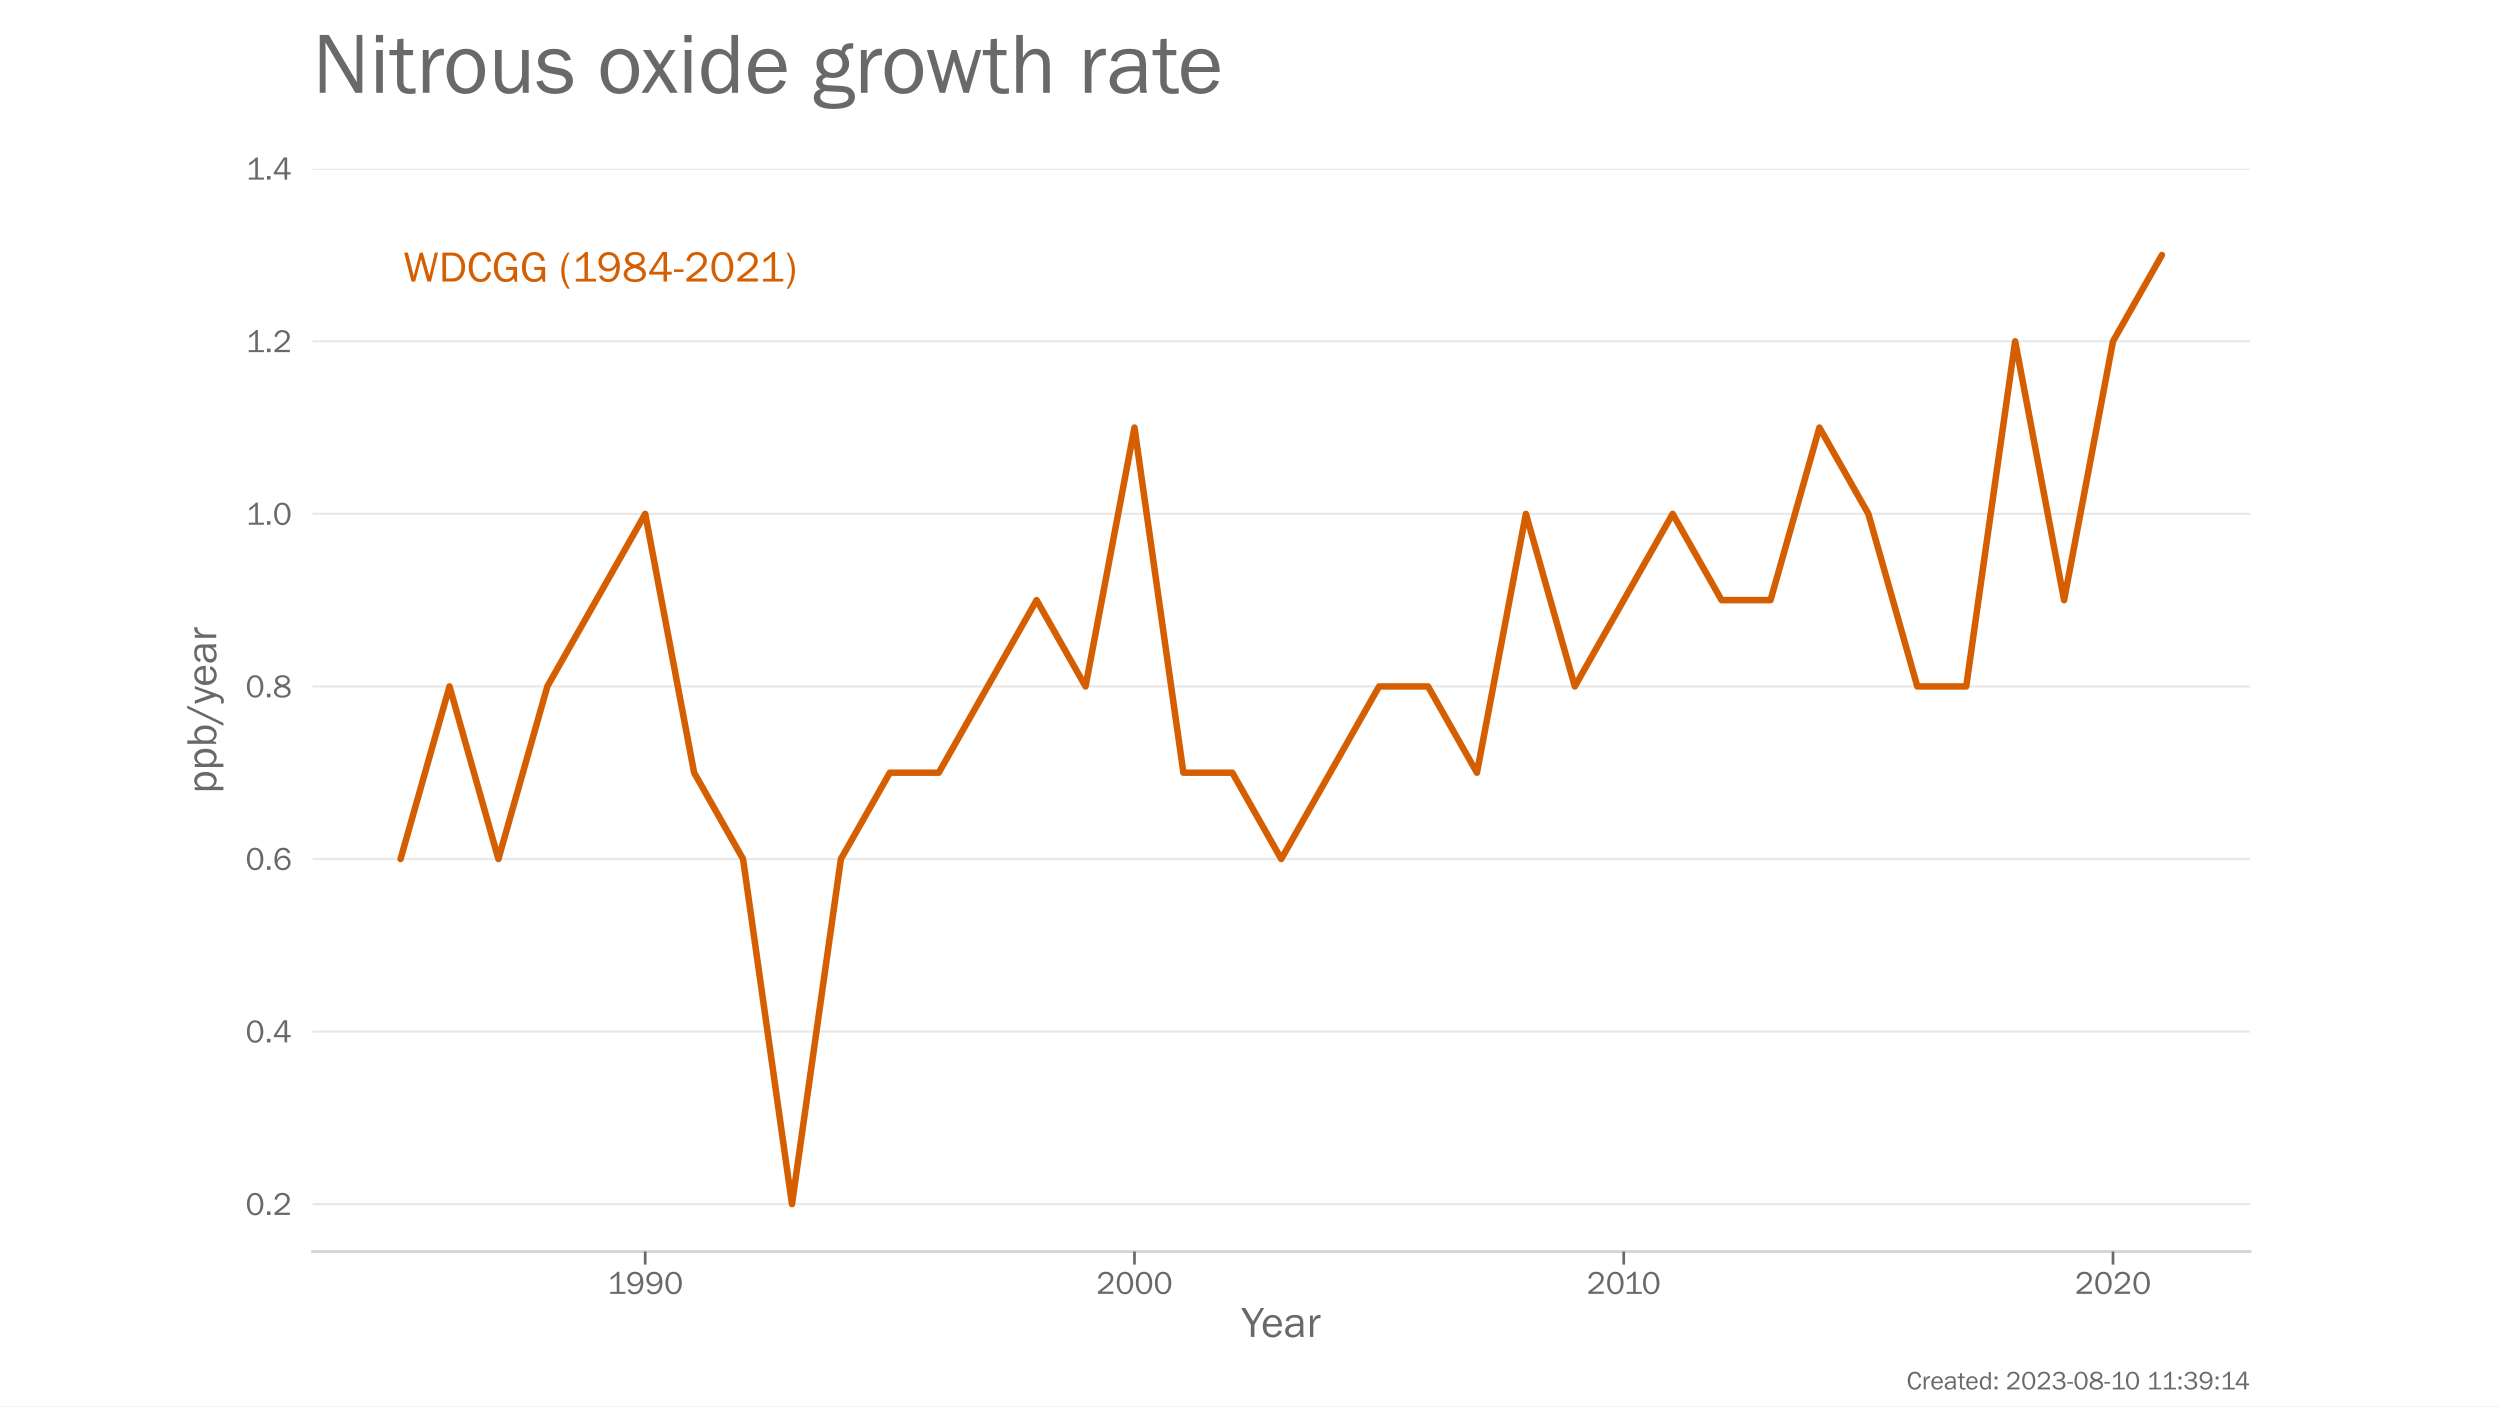
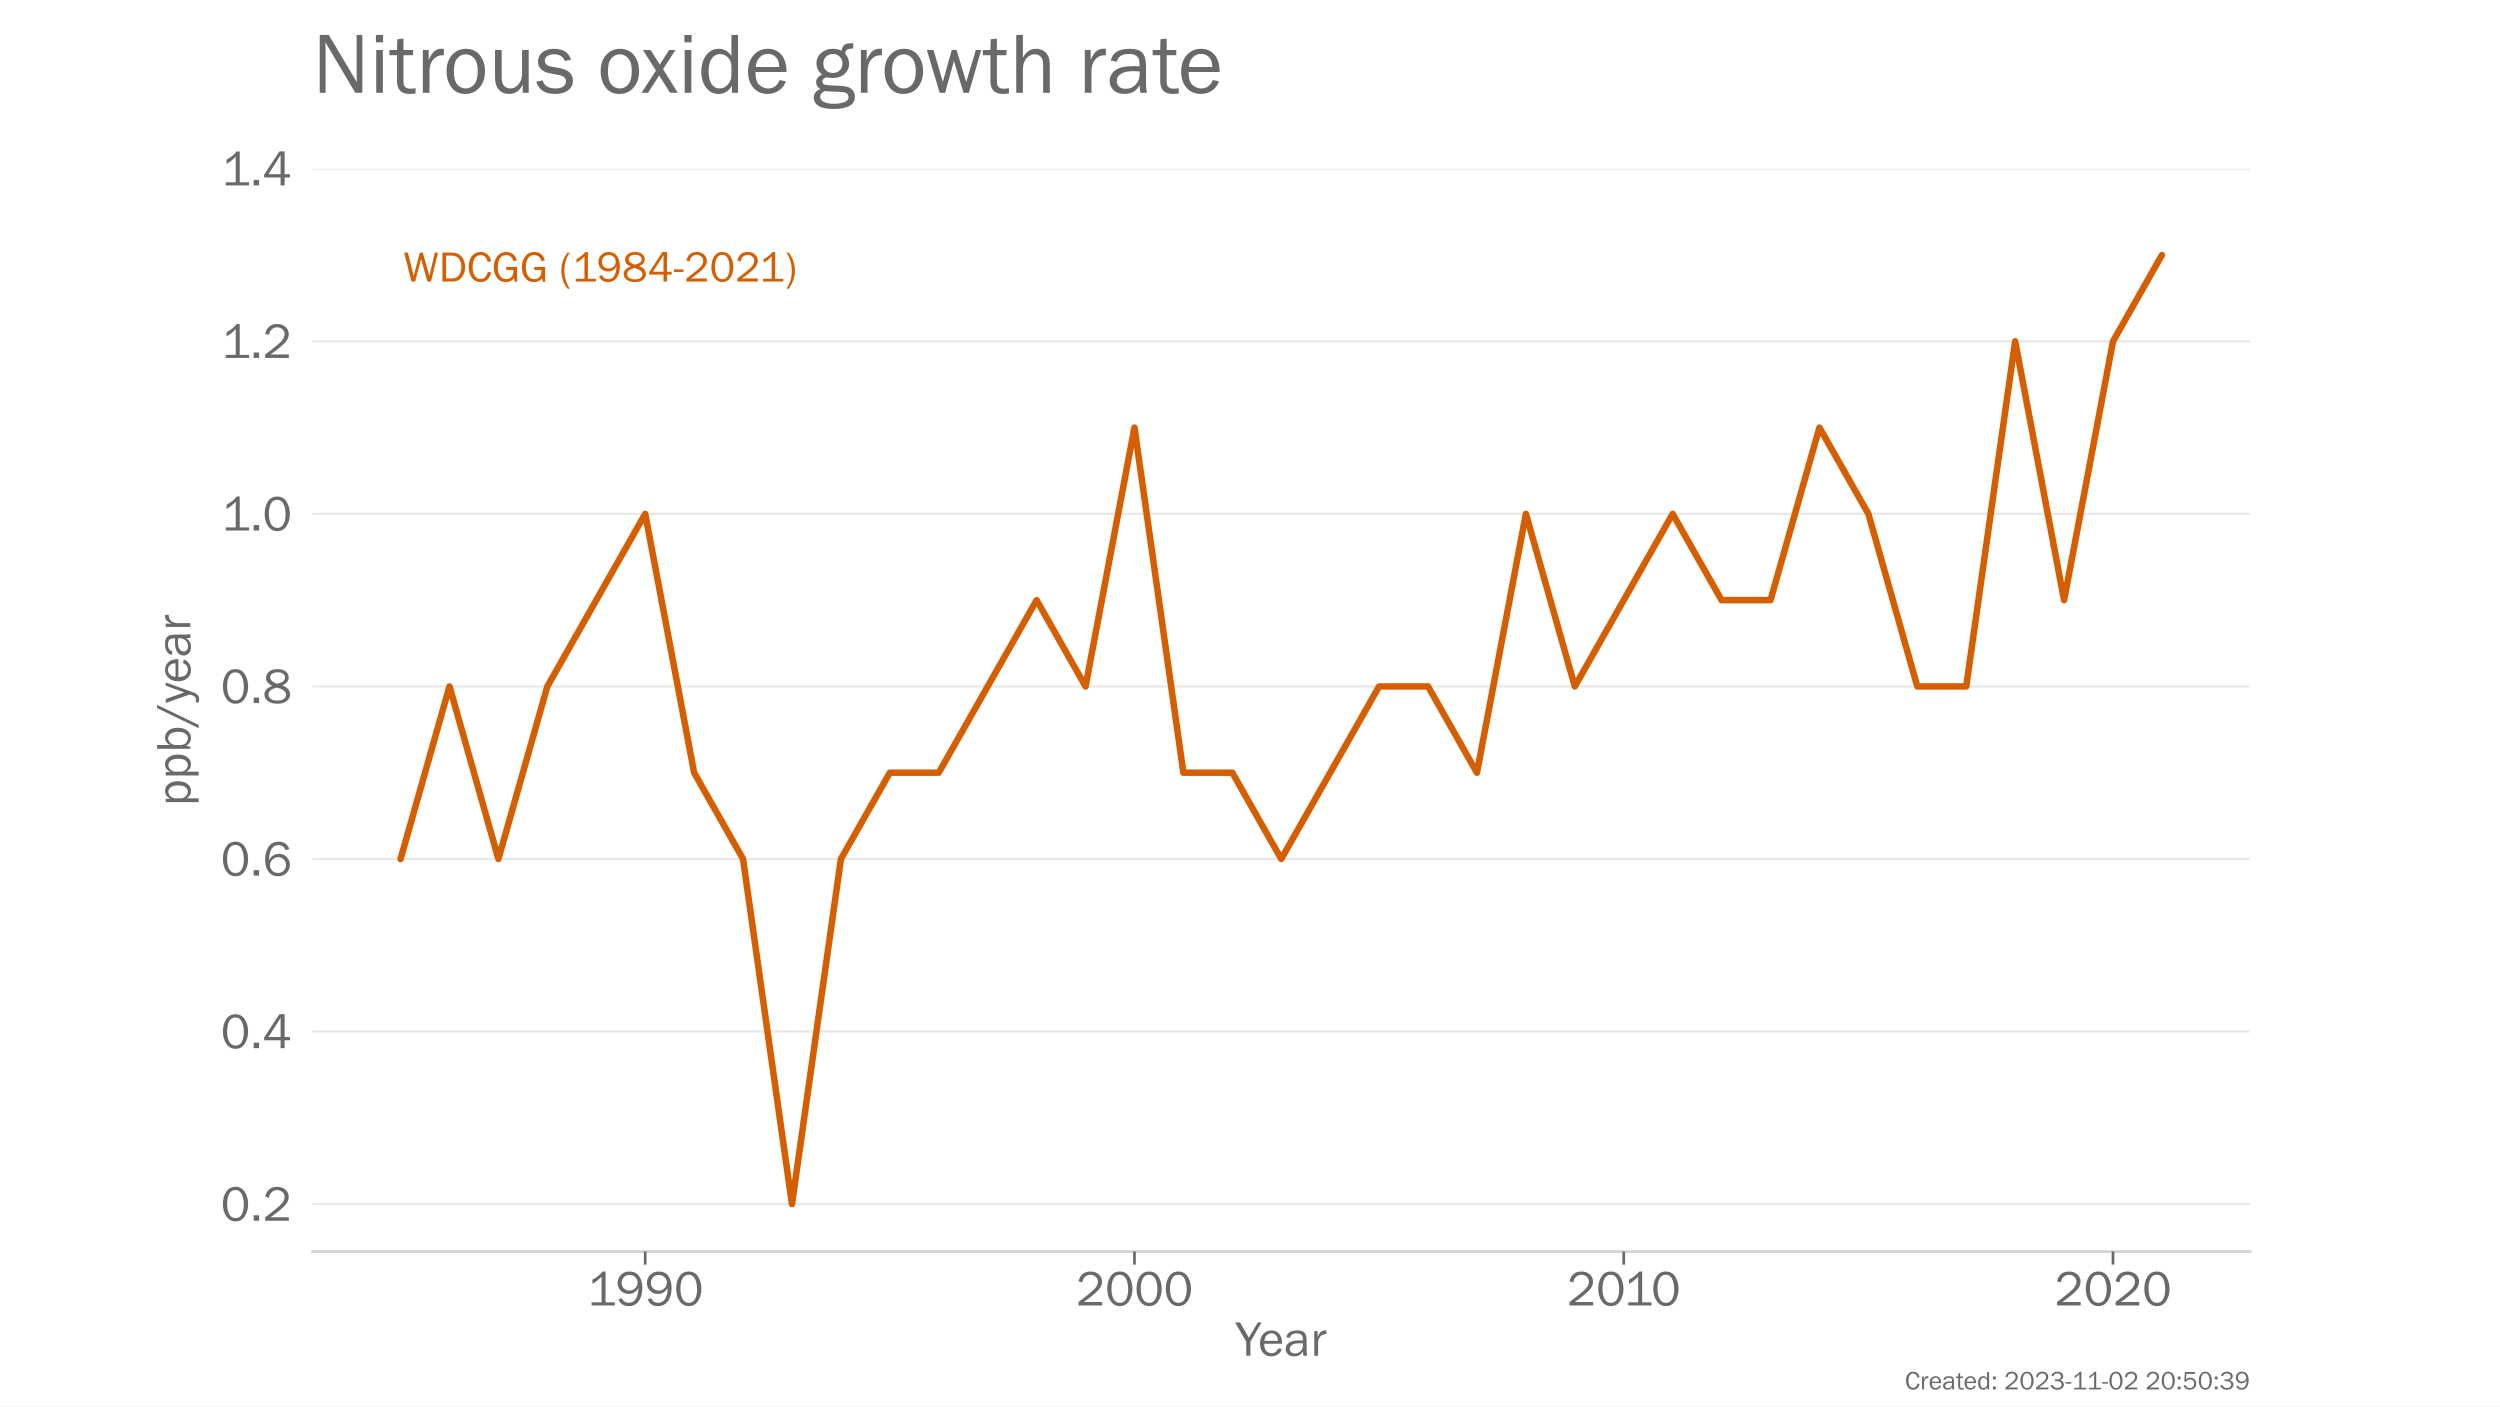
<svg xmlns="http://www.w3.org/2000/svg" xmlns:xlink="http://www.w3.org/1999/xlink" height="648pt" version="1.1" viewBox="0 0 1152 648" width="1152pt">
  <defs>
    <style type="text/css">*{stroke-linecap:butt;stroke-linejoin:round;}</style>
  </defs>
  <g id="figure_1">
    <g id="patch_1">
      <path d="M 0 648  L 1152 648  L 1152 0  L 0 0  z " style="fill:#ffffff;" />
    </g>
    <g id="axes_1">
      <g id="patch_2">
        <path d="M 144 576.72  L 1036.8 576.72  L 1036.8 77.76  L 144 77.76  z " style="fill:none;" />
      </g>
      <g id="patch_3">
        <path d="M 144 576.72  L 1036.8 576.72  " style="fill:none;stroke:#d3d3d3;stroke-linecap:square;stroke-linejoin:miter;stroke-width:1.25;" />
      </g>
      <g id="matplotlib.axis_1">
        <g id="xtick_1">
          <g id="line2d_1">
            <defs>
-               <path d="M 0 0  L 0 6  " id="m8288521827" style="stroke:#696969;stroke-width:1.25;" />
+               <path d="M 0 0  L 0 6  " id="m2a1b79a4bf" style="stroke:#696969;stroke-width:1.25;" />
            </defs>
            <g>
-               <use style="fill:#696969;stroke:#696969;stroke-width:1.25;" x="297.309" xlink:href="#m8288521827" y="576.72" />
+               <use style="fill:#696969;stroke:#696969;stroke-width:1.25;" x="297.309" xlink:href="#m2a1b79a4bf" y="576.72" />
            </g>
          </g>
          <g id="text_1">
-             <g style="fill:#696969;" transform="translate(279.82 596.2184)scale(0.15 -0.15)">
+             <g style="fill:#696969;" transform="translate(270.4925 601.5509)scale(0.23 -0.23)">
              <defs>
                <path d="M 55.859 6.203  L 55.859 0  L 9.188 0  L 9.188 6.203  L 29.203 6.203  L 29.203 57.672  Q 20.359 48.438 10.844 43.266  L 10.844 51.656  Q 23.969 58.547 31.203 68.016  L 37.156 68.016  L 37.156 6.203  z " id="FranklinGothic-Book-49" />
                <path d="M 5.719 12.156  L 12.406 14.594  Q 16.547 5.375 26.375 5.375  Q 35.891 5.375 40.703 13.375  Q 45.516 21.391 45.656 35.109  Q 39.109 23.094 25.984 23.094  Q 16.703 23.094 10.406 29.422  Q 4.109 35.75 4.109 45.062  Q 4.109 54.547 10.719 61.281  Q 17.328 68.016 27.594 68.016  Q 40.141 68.016 46.828 59.203  Q 53.516 50.391 53.516 34.969  Q 53.516 18.75 46.438 8.719  Q 39.359 -1.312 26.266 -1.312  Q 10.984 -1.312 5.719 12.156  z M 27.828 29.781  Q 34.719 29.781 39.375 34.594  Q 44.047 39.406 44.047 45.844  Q 44.047 52.094 39.625 56.578  Q 35.203 61.078 27.984 61.078  Q 20.656 61.078 16.406 56.469  Q 12.156 51.859 12.156 45.219  Q 12.156 38.094 16.859 33.938  Q 21.578 29.781 27.828 29.781  z " id="FranklinGothic-Book-57" />
                <path d="M 29.391 -1.312  Q 17.875 -1.312 10.984 8.672  Q 4.109 18.656 4.109 33.453  Q 4.109 48 10.641 58  Q 17.188 68.016 29.156 68.016  Q 41.656 68.016 48.125 57.562  Q 54.594 47.125 54.594 33.062  Q 54.594 19.281 47.953 8.984  Q 41.312 -1.312 29.391 -1.312  z M 29.438 5.219  Q 37.891 5.219 41.938 12.859  Q 46 20.516 46 32.078  Q 46 44.734 41.844 53.125  Q 37.703 61.531 29.047 61.531  Q 20.703 61.531 16.625 53.859  Q 12.547 46.188 12.547 33.688  Q 12.547 20.703 16.844 12.953  Q 21.141 5.219 29.438 5.219  z " id="FranklinGothic-Book-48" />
              </defs>
              <use xlink:href="#FranklinGothic-Book-49" />
              <use x="57.268" xlink:href="#FranklinGothic-Book-57" />
              <use x="115.91" xlink:href="#FranklinGothic-Book-57" />
              <use x="174.553" xlink:href="#FranklinGothic-Book-48" />
            </g>
          </g>
        </g>
        <g id="xtick_2">
          <g id="line2d_2">
            <g>
-               <use style="fill:#696969;stroke:#696969;stroke-width:1.25;" x="522.764" xlink:href="#m8288521827" y="576.72" />
+               <use style="fill:#696969;stroke:#696969;stroke-width:1.25;" x="522.764" xlink:href="#m2a1b79a4bf" y="576.72" />
            </g>
          </g>
          <g id="text_2">
-             <g style="fill:#696969;" transform="translate(505.1714 596.2184)scale(0.15 -0.15)">
+             <g style="fill:#696969;" transform="translate(495.7889 601.5509)scale(0.23 -0.23)">
              <defs>
                <path d="M 52.484 6.938  L 52.484 0  L 5.172 0  L 5.172 6.938  Q 33.203 27.938 38.594 34.594  Q 44 41.266 44 47.797  Q 44 53.906 39.453 57.656  Q 34.906 61.422 29 61.422  Q 22.906 61.422 18.219 57.297  Q 13.531 53.172 12.938 46.094  L 5.172 48.438  Q 10.062 68.016 29.109 68.016  Q 39.406 68.016 45.844 62.156  Q 52.297 56.297 52.297 47.859  Q 52.297 42.047 49.234 36.672  Q 46.188 31.297 37.688 23.828  Q 29.203 16.359 15.719 6.938  z " id="FranklinGothic-Book-50" />
              </defs>
              <use xlink:href="#FranklinGothic-Book-50" />
              <use x="58.643" xlink:href="#FranklinGothic-Book-48" />
              <use x="117.285" xlink:href="#FranklinGothic-Book-48" />
              <use x="175.928" xlink:href="#FranklinGothic-Book-48" />
            </g>
          </g>
        </g>
        <g id="xtick_3">
          <g id="line2d_3">
            <g>
-               <use style="fill:#696969;stroke:#696969;stroke-width:1.25;" x="748.218" xlink:href="#m8288521827" y="576.72" />
+               <use style="fill:#696969;stroke:#696969;stroke-width:1.25;" x="748.218" xlink:href="#m2a1b79a4bf" y="576.72" />
            </g>
          </g>
          <g id="text_3">
-             <g style="fill:#696969;" transform="translate(731.151 596.2184)scale(0.15 -0.15)">
+             <g style="fill:#696969;" transform="translate(722.0485 601.5509)scale(0.23 -0.23)">
              <use xlink:href="#FranklinGothic-Book-50" />
              <use x="58.643" xlink:href="#FranklinGothic-Book-48" />
              <use x="113.535" xlink:href="#FranklinGothic-Book-49" />
              <use x="168.928" xlink:href="#FranklinGothic-Book-48" />
            </g>
          </g>
        </g>
        <g id="xtick_4">
          <g id="line2d_4">
            <g>
-               <use style="fill:#696969;stroke:#696969;stroke-width:1.25;" x="973.673" xlink:href="#m8288521827" y="576.72" />
+               <use style="fill:#696969;stroke:#696969;stroke-width:1.25;" x="973.673" xlink:href="#m2a1b79a4bf" y="576.72" />
            </g>
          </g>
          <g id="text_4">
-             <g style="fill:#696969;" transform="translate(956.0805 596.2184)scale(0.15 -0.15)">
+             <g style="fill:#696969;" transform="translate(946.698 601.5509)scale(0.23 -0.23)">
              <use xlink:href="#FranklinGothic-Book-50" />
              <use x="58.643" xlink:href="#FranklinGothic-Book-48" />
              <use x="117.285" xlink:href="#FranklinGothic-Book-50" />
              <use x="175.928" xlink:href="#FranklinGothic-Book-48" />
            </g>
          </g>
        </g>
        <g id="text_5">
-           <g style="fill:#696969;" transform="translate(572.1094 616.0481)scale(0.2 -0.2)">
+           <g style="fill:#696969;" transform="translate(569.3658 624.7128)scale(0.23 -0.23)">
            <defs>
              <path d="M 52 66.656  L 29.688 28.031  L 29.688 0  L 21.344 0  L 21.344 28.031  L -0.984 66.656  L 8.844 66.656  L 26.562 35.984  L 44.391 66.656  z " id="FranklinGothic-Book-89" />
              <path d="M 40.234 14.703  L 47.359 13.234  Q 45.406 6.938 39.734 2.812  Q 34.078 -1.312 26.422 -1.312  Q 16.312 -1.312 10.062 5.781  Q 3.812 12.891 3.812 24.422  Q 3.812 36.188 10.297 43.438  Q 16.797 50.688 26.609 50.688  Q 36.281 50.688 42.156 44  Q 48.047 37.312 48.188 23.969  L 12.359 23.969  Q 12.359 12.797 17.047 8.891  Q 21.734 4.984 26.953 4.984  Q 36.375 4.984 40.234 14.703  z M 39.797 29.688  Q 39.703 33.844 38.422 37.062  Q 37.156 40.281 34.125 42.547  Q 31.109 44.828 26.859 44.828  Q 21.141 44.828 17.156 40.719  Q 13.188 36.625 12.703 29.688  z " id="FranklinGothic-Book-101" />
              <path d="M 46.297 0  L 38.672 0  Q 38.234 2.344 37.797 8.891  Q 32.719 -1.312 20.516 -1.312  Q 12.203 -1.312 7.766 3.078  Q 3.328 7.469 3.328 13.625  Q 3.328 21.094 9.672 25.906  Q 16.016 30.719 31.25 30.719  Q 33.297 30.719 37.797 30.516  Q 37.797 36.375 36.891 38.984  Q 35.984 41.609 33.047 43.172  Q 30.125 44.734 25.344 44.734  Q 13.672 44.734 11.766 35.844  L 4.688 37.062  Q 7.281 50.688 26.469 50.688  Q 36.672 50.688 40.938 46.172  Q 45.219 41.656 45.219 30.516  L 45.219 9.578  Q 45.219 4.344 46.297 0  z M 37.797 24.656  Q 33.109 24.953 30.672 24.953  Q 21.578 24.953 16.547 21.969  Q 11.531 19 11.531 13.281  Q 11.531 9.672 14.234 7.125  Q 16.938 4.594 22.078 4.594  Q 29 4.594 33.469 9.625  Q 37.938 14.656 37.938 21.438  Q 37.938 22.797 37.797 24.656  z " id="FranklinGothic-Book-97" />
              <path d="M 15.328 0  L 7.672 0  L 7.672 49.312  L 14.406 49.312  L 14.406 37.797  Q 17.969 45.953 21.547 48.359  Q 25.141 50.781 28.906 50.781  Q 30.078 50.781 31.938 50.594  L 31.938 43.266  L 30.375 43.266  Q 24.031 43.266 19.828 38.531  Q 15.625 33.797 15.328 26.078  z " id="FranklinGothic-Book-114" />
            </defs>
            <use xlink:href="#FranklinGothic-Book-89" />
            <use x="45.025" xlink:href="#FranklinGothic-Book-101" />
            <use x="97.076" xlink:href="#FranklinGothic-Book-97" />
            <use x="149.957" xlink:href="#FranklinGothic-Book-114" />
          </g>
        </g>
      </g>
      <g id="matplotlib.axis_2">
        <g id="ytick_1">
          <g id="line2d_5">
-             <path clip-path="url(#p6dc872b696)" d="M 144 554.853  L 1036.8 554.853  " style="fill:none;stroke:#d3d3d3;stroke-linecap:round;stroke-opacity:0.5;" />
+             <path clip-path="url(#p40680a6e9f)" d="M 144 554.853  L 1036.8 554.853  " style="fill:none;stroke:#d3d3d3;stroke-linecap:round;stroke-opacity:0.5;" />
          </g>
          <g id="text_6">
-             <g style="fill:#696969;" transform="translate(113.1578 559.8524)scale(0.15 -0.15)">
+             <g style="fill:#696969;" transform="translate(101.7753 562.5187)scale(0.23 -0.23)">
              <defs>
                <path d="M 17.969 10.938  L 17.969 0  L 7.078 0  L 7.078 10.938  z " id="FranklinGothic-Book-46" />
              </defs>
              <use xlink:href="#FranklinGothic-Book-48" />
              <use x="58.643" xlink:href="#FranklinGothic-Book-46" />
              <use x="83.643" xlink:href="#FranklinGothic-Book-50" />
            </g>
          </g>
        </g>
        <g id="ytick_2">
          <g id="line2d_6">
-             <path clip-path="url(#p6dc872b696)" d="M 144 475.338  L 1036.8 475.338  " style="fill:none;stroke:#d3d3d3;stroke-linecap:round;stroke-opacity:0.5;" />
+             <path clip-path="url(#p40680a6e9f)" d="M 144 475.338  L 1036.8 475.338  " style="fill:none;stroke:#d3d3d3;stroke-linecap:round;stroke-opacity:0.5;" />
          </g>
          <g id="text_7">
-             <g style="fill:#696969;" transform="translate(113.1578 480.3369)scale(0.15 -0.15)">
+             <g style="fill:#696969;" transform="translate(101.7753 483.0032)scale(0.23 -0.23)">
              <defs>
                <path d="M 44.094 0  L 36.031 0  L 36.031 15.875  L 3.078 15.875  L 3.078 21.484  L 33.641 68.062  L 44.094 68.062  L 44.094 22.469  L 54.891 22.469  L 54.891 15.875  L 44.094 15.875  z M 36.031 22.469  L 36.031 54  Q 36.031 57.422 36.188 61.375  Q 34.078 57.516 32.562 55.125  L 11.766 22.469  z " id="FranklinGothic-Book-52" />
              </defs>
              <use xlink:href="#FranklinGothic-Book-48" />
              <use x="58.643" xlink:href="#FranklinGothic-Book-46" />
              <use x="83.643" xlink:href="#FranklinGothic-Book-52" />
            </g>
          </g>
        </g>
        <g id="ytick_3">
          <g id="line2d_7">
-             <path clip-path="url(#p6dc872b696)" d="M 144 395.822  L 1036.8 395.822  " style="fill:none;stroke:#d3d3d3;stroke-linecap:round;stroke-opacity:0.5;" />
+             <path clip-path="url(#p40680a6e9f)" d="M 144 395.822  L 1036.8 395.822  " style="fill:none;stroke:#d3d3d3;stroke-linecap:round;stroke-opacity:0.5;" />
          </g>
          <g id="text_8">
-             <g style="fill:#696969;" transform="translate(113.1578 400.8214)scale(0.15 -0.15)">
+             <g style="fill:#696969;" transform="translate(101.7753 403.4876)scale(0.23 -0.23)">
              <defs>
                <path d="M 53.562 53.031  L 46.047 50.984  Q 42.188 61.141 31.984 61.141  Q 13.234 61.141 12.797 30.125  Q 15.766 37.016 21.234 40.328  Q 26.703 43.656 32.812 43.656  Q 42.094 43.656 48.359 37.188  Q 54.641 30.719 54.641 21.688  Q 54.641 12.312 47.969 5.5  Q 41.312 -1.312 30.906 -1.312  Q 19.094 -1.312 12.078 7.594  Q 5.078 16.5 5.078 31.844  Q 5.078 46.828 11.688 57.422  Q 18.312 68.016 32.172 68.016  Q 48.141 68.016 53.562 53.031  z M 30.766 5.375  Q 37.844 5.375 42.359 10.031  Q 46.875 14.703 46.875 21.234  Q 46.875 27.688 42.453 32.297  Q 38.031 36.922 31.5 36.922  Q 24.75 36.922 19.719 32.078  Q 14.703 27.25 14.703 20.75  Q 14.703 14.75 19.188 10.062  Q 23.688 5.375 30.766 5.375  z " id="FranklinGothic-Book-54" />
              </defs>
              <use xlink:href="#FranklinGothic-Book-48" />
              <use x="58.643" xlink:href="#FranklinGothic-Book-46" />
              <use x="83.643" xlink:href="#FranklinGothic-Book-54" />
            </g>
          </g>
        </g>
        <g id="ytick_4">
          <g id="line2d_8">
-             <path clip-path="url(#p6dc872b696)" d="M 144 316.307  L 1036.8 316.307  " style="fill:none;stroke:#d3d3d3;stroke-linecap:round;stroke-opacity:0.5;" />
+             <path clip-path="url(#p40680a6e9f)" d="M 144 316.307  L 1036.8 316.307  " style="fill:none;stroke:#d3d3d3;stroke-linecap:round;stroke-opacity:0.5;" />
          </g>
          <g id="text_9">
-             <g style="fill:#696969;" transform="translate(113.1578 321.3058)scale(0.15 -0.15)">
+             <g style="fill:#696969;" transform="translate(101.7753 323.9721)scale(0.23 -0.23)">
              <defs>
                <path d="M 19.484 34.578  Q 6.844 40.094 6.844 50.594  Q 6.844 58.203 13.141 63.109  Q 19.438 68.016 29.828 68.016  Q 40.094 68.016 46.141 63.297  Q 52.203 58.594 52.203 50.984  Q 52.203 40.375 39.266 35.797  Q 49.703 30.953 52.359 26.453  Q 55.031 21.969 55.031 17.484  Q 55.031 9.469 48.219 4.078  Q 41.406 -1.312 29.734 -1.312  Q 17.281 -1.312 10.438 4.172  Q 3.609 9.672 3.609 17.234  Q 3.609 28.516 19.484 34.578  z M 29.594 38.719  Q 37.984 40.969 41.453 43.891  Q 44.922 46.828 44.922 51.219  Q 44.922 56.344 40.797 59  Q 36.672 61.672 29.938 61.672  Q 23.484 61.672 19.375 58.859  Q 15.281 56.062 15.281 51.312  Q 15.281 46.625 19.844 43.203  Q 24.422 39.797 29.594 38.719  z M 28.656 31.062  Q 11.766 27.047 11.766 16.938  Q 11.766 11.672 16.375 8.328  Q 21 4.984 29.984 4.984  Q 37.594 4.984 42.234 8.25  Q 46.875 11.531 46.875 16.609  Q 46.875 26.312 28.656 31.062  z " id="FranklinGothic-Book-56" />
              </defs>
              <use xlink:href="#FranklinGothic-Book-48" />
              <use x="58.643" xlink:href="#FranklinGothic-Book-46" />
              <use x="83.643" xlink:href="#FranklinGothic-Book-56" />
            </g>
          </g>
        </g>
        <g id="ytick_5">
          <g id="line2d_9">
-             <path clip-path="url(#p6dc872b696)" d="M 144 236.791  L 1036.8 236.791  " style="fill:none;stroke:#d3d3d3;stroke-linecap:round;stroke-opacity:0.5;" />
+             <path clip-path="url(#p40680a6e9f)" d="M 144 236.791  L 1036.8 236.791  " style="fill:none;stroke:#d3d3d3;stroke-linecap:round;stroke-opacity:0.5;" />
          </g>
          <g id="text_10">
-             <g style="fill:#696969;" transform="translate(113.2516 241.7903)scale(0.15 -0.15)">
+             <g style="fill:#696969;" transform="translate(101.9191 244.4565)scale(0.23 -0.23)">
              <use xlink:href="#FranklinGothic-Book-49" />
              <use x="58.018" xlink:href="#FranklinGothic-Book-46" />
              <use x="83.018" xlink:href="#FranklinGothic-Book-48" />
            </g>
          </g>
        </g>
        <g id="ytick_6">
          <g id="line2d_10">
-             <path clip-path="url(#p6dc872b696)" d="M 144 157.276  L 1036.8 157.276  " style="fill:none;stroke:#d3d3d3;stroke-linecap:round;stroke-opacity:0.5;" />
+             <path clip-path="url(#p40680a6e9f)" d="M 144 157.276  L 1036.8 157.276  " style="fill:none;stroke:#d3d3d3;stroke-linecap:round;stroke-opacity:0.5;" />
          </g>
          <g id="text_11">
-             <g style="fill:#696969;" transform="translate(113.2516 162.2748)scale(0.15 -0.15)">
+             <g style="fill:#696969;" transform="translate(101.9191 164.941)scale(0.23 -0.23)">
              <use xlink:href="#FranklinGothic-Book-49" />
              <use x="58.018" xlink:href="#FranklinGothic-Book-46" />
              <use x="83.018" xlink:href="#FranklinGothic-Book-50" />
            </g>
          </g>
        </g>
        <g id="ytick_7">
          <g id="line2d_11">
-             <path clip-path="url(#p6dc872b696)" d="M 144 77.76  L 1036.8 77.76  " style="fill:none;stroke:#d3d3d3;stroke-linecap:round;stroke-opacity:0.5;" />
+             <path clip-path="url(#p40680a6e9f)" d="M 144 77.76  L 1036.8 77.76  " style="fill:none;stroke:#d3d3d3;stroke-linecap:round;stroke-opacity:0.5;" />
          </g>
          <g id="text_12">
-             <g style="fill:#696969;" transform="translate(113.2516 82.75922)scale(0.15 -0.15)">
+             <g style="fill:#696969;" transform="translate(101.9191 85.42547)scale(0.23 -0.23)">
              <use xlink:href="#FranklinGothic-Book-49" />
              <use x="58.018" xlink:href="#FranklinGothic-Book-46" />
              <use x="83.018" xlink:href="#FranklinGothic-Book-52" />
            </g>
          </g>
        </g>
        <g id="text_13">
-           <g style="fill:#696969;" transform="translate(99.62344 365.6369)rotate(-90)scale(0.2 -0.2)">
+           <g style="fill:#696969;" transform="translate(87.71078 371.3964)rotate(-90)scale(0.23 -0.23)">
            <defs>
              <path d="M 15.328 -16.656  L 7.672 -16.656  L 7.672 49.312  L 14.547 49.312  L 14.547 39.75  Q 19.781 50.688 30.125 50.688  Q 38.875 50.688 44.234 43.375  Q 49.609 36.078 49.609 24.906  Q 49.609 12.844 44.094 5.766  Q 38.578 -1.312 29.938 -1.312  Q 20.656 -1.312 15.328 7.516  z M 15.328 31.781  L 15.328 17.922  Q 16.062 12.312 20.062 8.641  Q 24.078 4.984 28.422 4.984  Q 33.453 4.984 37.328 9.375  Q 41.219 13.766 41.219 24.562  Q 41.219 33.891 37.703 38.938  Q 34.188 44 28.375 44  Q 23.781 44 20.141 40.422  Q 16.5 36.859 15.328 31.781  z " id="FranklinGothic-Book-112" />
              <path d="M 11.375 0  L 7.672 0  L 7.672 66.656  L 15.328 66.656  L 15.328 41.109  Q 20.609 50.688 29.891 50.688  Q 38.375 50.688 44.109 44  Q 49.859 37.312 49.859 24.562  Q 49.859 13.578 44.219 6.125  Q 38.578 -1.312 29.547 -1.312  Q 19.484 -1.312 14.109 8.156  z M 15.328 19.344  Q 15.875 11.766 20 8.344  Q 24.125 4.938 28.719 4.938  Q 34.578 4.938 38.156 10.016  Q 41.75 15.094 41.75 23.922  Q 41.75 33.453 38.281 38.891  Q 34.812 44.344 28.656 44.344  Q 23.828 44.344 19.938 40.453  Q 16.062 36.578 15.328 30.422  z " id="FranklinGothic-Book-98" />
              <path d="M 1.859 -16.656  L -4.688 -16.656  L 35.547 66.656  L 42.094 66.656  z " id="FranklinGothic-Book-47" />
              <path d="M 41.5 49.312  L 21.734 -5.766  Q 17.438 -17.672 8.016 -17.672  Q 5.031 -17.672 1.422 -16.656  L 1.422 -10.641  Q 4.391 -11.328 6.547 -11.328  Q 10.203 -11.328 12.672 -9.219  Q 15.141 -7.125 17.578 0.922  L 0.531 49.312  L 8.344 49.312  L 21.531 12.25  L 35.062 49.312  z " id="FranklinGothic-Book-121" />
            </defs>
            <use xlink:href="#FranklinGothic-Book-112" />
            <use x="53.418" xlink:href="#FranklinGothic-Book-112" />
            <use x="106.836" xlink:href="#FranklinGothic-Book-98" />
            <use x="160.547" xlink:href="#FranklinGothic-Book-47" />
            <use x="205.957" xlink:href="#FranklinGothic-Book-121" />
            <use x="246.086" xlink:href="#FranklinGothic-Book-101" />
            <use x="298.137" xlink:href="#FranklinGothic-Book-97" />
            <use x="351.018" xlink:href="#FranklinGothic-Book-114" />
          </g>
        </g>
      </g>
      <g id="text_14">
        <g style="fill:#696969;" transform="translate(144 42.76)scale(0.4 -0.4)">
          <defs>
            <path d="M 57.422 0  L 49.312 0  L 14.844 58.109  L 14.938 53.719  Q 15.094 51.219 15.094 49.516  L 15.094 0  L 8.344 0  L 8.344 66.656  L 18.797 66.656  L 51.031 12.312  L 50.922 16.938  Q 50.828 19.672 50.828 21.781  L 50.828 66.656  L 57.422 66.656  z " id="FranklinGothic-Book-78" />
            <path d="M 15.578 66.656  L 15.578 58.156  L 7.328 58.156  L 7.328 66.656  z M 15.328 49.312  L 15.328 0  L 7.672 0  L 7.672 49.312  z " id="FranklinGothic-Book-105" />
            <path d="M 30.031 5.281  L 30.031 -0.781  Q 25.984 -1.312 23 -1.312  Q 8.688 -1.312 8.688 13.625  L 8.688 43.312  L -0.047 43.312  L -0.047 49.312  L 8.688 49.312  L 9.031 61.719  L 16.156 62.406  L 16.156 49.312  L 27.203 49.312  L 27.203 43.312  L 16.156 43.312  L 16.156 12.359  Q 16.156 4.734 24.078 4.734  Q 26.703 4.734 30.031 5.281  z " id="FranklinGothic-Book-116" />
            <path d="M 25.344 -1.312  Q 15.188 -1.312 9.5 6.203  Q 3.812 13.719 3.812 24.859  Q 3.812 36.625 10.203 43.656  Q 16.609 50.688 26.125 50.688  Q 36.328 50.688 42.203 43.281  Q 48.094 35.891 48.094 24.812  Q 48.094 13.281 41.75 5.984  Q 35.406 -1.312 25.344 -1.312  z M 25.922 4.984  Q 31.781 4.984 35.734 9.812  Q 39.703 14.656 39.703 24.859  Q 39.703 35.109 35.547 39.719  Q 31.391 44.344 25.828 44.344  Q 20.125 44.344 16.156 39.672  Q 12.203 35.016 12.203 24.906  Q 12.203 14.203 16.156 9.594  Q 20.125 4.984 25.922 4.984  z " id="FranklinGothic-Book-111" />
            <path d="M 46.484 0  L 39.594 0  L 39.594 9.422  Q 34.328 -1.312 23.875 -1.312  Q 16.312 -1.312 11.984 3.656  Q 7.672 8.641 7.672 17.828  L 7.672 49.312  L 15.328 49.312  L 15.328 17.828  Q 15.328 10.5 18.375 7.734  Q 21.438 4.984 25.094 4.984  Q 28.812 4.984 31.812 7.078  Q 34.812 9.188 36.812 13.062  Q 38.812 16.938 38.812 21.531  L 38.812 49.312  L 46.484 49.312  z " id="FranklinGothic-Book-117" />
            <path d="M 1.031 12.797  L 8.344 14.312  Q 10.797 4.984 23.781 4.984  Q 28.562 4.984 31.875 7.125  Q 35.203 9.281 35.203 13.188  Q 35.203 19 26.766 20.562  L 16.359 22.516  Q 10.25 23.688 6.641 27.094  Q 3.031 30.516 3.031 36.141  Q 3.031 42.328 7.953 46.5  Q 12.891 50.688 21.234 50.688  Q 37.312 50.688 41.062 38.141  L 34.031 36.625  Q 31 44.344 21.578 44.344  Q 16.891 44.344 13.891 42.406  Q 10.891 40.484 10.891 37.016  Q 10.891 31.547 18.562 30.125  L 28.172 28.422  Q 43.266 25.688 43.266 13.812  Q 43.266 7.031 37.641 2.859  Q 32.031 -1.312 22.703 -1.312  Q 5.172 -1.312 1.031 12.797  z " id="FranklinGothic-Book-115" />
            <path id="FranklinGothic-Book-32" />
            <path d="M 42.047 0  L 33.203 0  L 20.656 20.016  L 7.812 0  L 0.344 0  L 16.938 25.594  L 1.953 49.312  L 10.797 49.312  L 21.344 32.469  L 32.078 49.312  L 39.453 49.312  L 25.094 27.25  z " id="FranklinGothic-Book-120" />
            <path d="M 46.188 66.656  L 46.188 0  L 39.203 0  L 39.203 8.453  Q 34.031 -1.312 23.641 -1.312  Q 14.984 -1.312 9.422 5.938  Q 3.859 13.188 3.859 24.266  Q 3.859 35.594 9.375 43.141  Q 14.891 50.688 24.031 50.688  Q 32.906 50.688 38.531 42.578  L 38.531 66.656  z M 38.531 30.281  Q 38.531 36.766 34.562 40.672  Q 30.609 44.578 25.344 44.578  Q 19.625 44.578 15.938 39.5  Q 12.25 34.422 12.25 25.25  Q 12.25 15.328 15.641 10.156  Q 19.047 4.984 24.953 4.984  Q 30.328 4.984 34.422 9.469  Q 38.531 13.969 38.531 20.016  z " id="FranklinGothic-Book-100" />
            <path d="M 47.953 57.031  L 47.953 50.922  Q 42.672 50.922 40.891 49.703  Q 39.109 48.484 38.531 45.312  Q 43.266 39.844 43.266 33.406  Q 43.266 26.656 38.109 21.828  Q 32.953 17 24.266 17  Q 22.312 17 20.906 17.281  Q 18.219 17.828 17.531 17.828  Q 16.219 17.828 14.359 16.531  Q 12.5 15.234 12.5 13.188  Q 12.5 10.25 15.188 9.375  Q 17.875 8.5 27.828 8.25  Q 36.281 8.016 40.312 7.109  Q 44.344 6.203 47.125 3.094  Q 49.906 0 49.906 -4.5  Q 49.906 -18.609 25.094 -18.609  Q 13.328 -18.609 7.938 -15.062  Q 2.547 -11.531 2.547 -5.609  Q 2.547 1.562 10.062 4.25  Q 5.219 7.422 5.219 12.203  Q 5.219 17.922 12.062 20.953  Q 5.672 26.125 5.672 33.984  Q 5.672 41.312 11.141 46  Q 16.609 50.688 24.469 50.688  Q 30.031 50.688 34.578 48.578  Q 35.297 53.422 37.953 55.266  Q 40.625 57.125 46.047 57.125  Q 46.578 57.125 47.953 57.031  z M 24.516 22.859  Q 29.391 22.859 32.469 25.859  Q 35.547 28.859 35.547 33.641  Q 35.547 38.531 32.344 41.625  Q 29.156 44.734 24.609 44.734  Q 20.266 44.734 16.891 41.828  Q 13.531 38.922 13.531 33.547  Q 13.531 28.766 16.547 25.812  Q 19.578 22.859 24.516 22.859  z M 15.328 2  Q 9.969 -0.344 9.969 -4.781  Q 9.969 -8.547 14.375 -10.625  Q 18.797 -12.703 25.641 -12.703  Q 31.984 -12.703 37.25 -10.906  Q 42.531 -9.125 42.531 -4.891  Q 42.531 -2.594 40.969 -1.125  Q 39.406 0.344 36.688 0.734  Q 33.984 1.125 27.25 1.312  Q 19.188 1.516 15.328 2  z " id="FranklinGothic-Book-103" />
            <path d="M 64.5 49.312  L 50.297 0  L 44.094 0  L 33.062 36.625  L 22.953 0  L 16.656 0  L 1.859 49.312  L 9.578 49.312  L 20.266 12.547  L 30.516 49.312  L 36.141 49.312  L 47.219 12.406  L 58.297 49.312  z " id="FranklinGothic-Book-119" />
            <path d="M 46.344 0  L 38.672 0  L 38.672 29.938  Q 38.672 35.203 38.016 37.844  Q 37.359 40.484 34.891 42.406  Q 32.422 44.344 29.203 44.344  Q 23.297 44.344 19.312 39.5  Q 15.328 34.672 15.328 26.562  L 15.328 0  L 7.672 0  L 7.672 66.656  L 15.328 66.656  L 15.328 40.234  Q 20.562 50.688 30.281 50.688  Q 34.625 50.688 38.016 48.969  Q 41.406 47.266 43.203 44.484  Q 45.016 41.703 45.672 38.984  Q 46.344 36.281 46.344 29.938  z " id="FranklinGothic-Book-104" />
          </defs>
          <use xlink:href="#FranklinGothic-Book-78" />
          <use x="65.723" xlink:href="#FranklinGothic-Book-105" />
          <use x="88.672" xlink:href="#FranklinGothic-Book-116" />
          <use x="119.434" xlink:href="#FranklinGothic-Book-114" />
          <use x="150.643" xlink:href="#FranklinGothic-Book-111" />
          <use x="202.596" xlink:href="#FranklinGothic-Book-117" />
          <use x="256.746" xlink:href="#FranklinGothic-Book-115" />
          <use x="303.133" xlink:href="#FranklinGothic-Book-32" />
          <use x="328.133" xlink:href="#FranklinGothic-Book-111" />
          <use x="378.711" xlink:href="#FranklinGothic-Book-120" />
          <use x="421.094" xlink:href="#FranklinGothic-Book-105" />
          <use x="444.043" xlink:href="#FranklinGothic-Book-100" />
          <use x="497.9" xlink:href="#FranklinGothic-Book-101" />
          <use x="549.951" xlink:href="#FranklinGothic-Book-32" />
          <use x="574.951" xlink:href="#FranklinGothic-Book-103" />
          <use x="624.072" xlink:href="#FranklinGothic-Book-114" />
          <use x="655.281" xlink:href="#FranklinGothic-Book-111" />
          <use x="705.859" xlink:href="#FranklinGothic-Book-119" />
          <use x="772.266" xlink:href="#FranklinGothic-Book-116" />
          <use x="803.027" xlink:href="#FranklinGothic-Book-104" />
          <use x="857.031" xlink:href="#FranklinGothic-Book-32" />
          <use x="882.031" xlink:href="#FranklinGothic-Book-114" />
          <use x="914.99" xlink:href="#FranklinGothic-Book-97" />
          <use x="967.871" xlink:href="#FranklinGothic-Book-116" />
          <use x="996.883" xlink:href="#FranklinGothic-Book-101" />
        </g>
      </g>
      <g id="legend_1">
        <g id="line2d_12" />
        <g id="text_15">
          <g style="fill:#d55e00;" transform="translate(185.856 129.7184)scale(0.2 -0.2)">
            <defs>
              <path d="M 79.828 66.656  L 63.766 0  L 55.422 0  L 40.875 51.703  L 27.344 0  L 18.797 0  L 1.906 66.656  L 10.547 66.656  L 23.875 12.641  L 38.031 66.656  L 44.781 66.656  L 60.062 12.641  L 72.516 66.656  z " id="FranklinGothic-Book-87" />
              <path d="M 8.344 0  L 8.344 66.656  L 30.719 66.656  Q 44.828 66.656 52.688 57.031  Q 60.547 47.406 60.547 33.5  Q 60.547 19.391 52.875 9.688  Q 45.219 0 33.453 0  z M 16.703 7.078  L 30.219 7.078  Q 40.969 7.078 46.531 14.5  Q 52.094 21.922 52.094 34.078  Q 52.094 43.953 46.797 51.812  Q 41.5 59.672 30.219 59.672  L 16.703 59.672  z " id="FranklinGothic-Book-68" />
              <path d="M 48.297 22.406  L 55.906 20.703  Q 50.438 -1.312 31.203 -1.312  Q 18.562 -1.312 11.359 8.891  Q 4.156 19.094 4.156 33.984  Q 4.156 49.359 11.672 58.688  Q 19.188 68.016 31.844 68.016  Q 50.594 68.016 55.906 46.578  L 48.047 45.016  Q 43.75 60.938 31.781 60.938  Q 22.953 60.938 18.094 53.531  Q 13.234 46.141 13.234 32.766  Q 13.234 20.516 18.203 13.109  Q 23.188 5.719 31.391 5.719  Q 44.141 5.719 48.297 22.406  z " id="FranklinGothic-Book-67" />
              <path d="M 57.719 33.594  L 57.719 -0.875  L 52.594 -0.875  L 50.297 7.469  Q 44.141 -1.312 31.984 -1.312  Q 18.797 -1.312 11.469 8.594  Q 4.156 18.5 4.156 32.672  Q 4.156 47.797 11.906 57.906  Q 19.672 68.016 33.016 68.016  Q 51.422 68.016 57.031 48.688  L 49.125 46.781  Q 47.406 54.203 42.719 57.562  Q 38.031 60.938 32.469 60.938  Q 22.609 60.938 17.922 52.969  Q 13.234 45.016 13.234 33.016  Q 13.234 20.062 18.484 12.766  Q 23.734 5.469 32.766 5.469  Q 39.797 5.469 44.5 10.125  Q 49.219 14.797 49.219 23  Q 49.219 24.516 49.125 26.609  L 32.625 26.609  L 32.625 33.594  z " id="FranklinGothic-Book-71" />
              <path d="M 24.703 -16.656  L 19.578 -16.656  Q 5.219 2.203 5.219 25.094  Q 5.219 46.969 19.578 66.656  L 24.703 66.656  Q 12.359 48.25 12.359 25  Q 12.359 2.828 24.703 -16.656  z " id="FranklinGothic-Book-40" />
              <path d="M 23.531 27.984  L 23.531 22.016  L 1.469 22.016  L 1.469 27.984  z " id="FranklinGothic-Book-45" />
              <path d="M 4.641 66.656  L 9.719 66.656  Q 24.125 47.797 24.125 24.906  Q 24.125 3.031 9.719 -16.656  L 4.641 -16.656  Q 17 1.766 17 25  Q 17 47.172 4.641 66.656  z " id="FranklinGothic-Book-41" />
            </defs>
            <use xlink:href="#FranklinGothic-Book-87" />
            <use x="81.738" xlink:href="#FranklinGothic-Book-68" />
            <use x="146.436" xlink:href="#FranklinGothic-Book-67" />
            <use x="204.346" xlink:href="#FranklinGothic-Book-71" />
            <use x="269.043" xlink:href="#FranklinGothic-Book-71" />
            <use x="333.74" xlink:href="#FranklinGothic-Book-32" />
            <use x="358.74" xlink:href="#FranklinGothic-Book-40" />
            <use x="388.086" xlink:href="#FranklinGothic-Book-49" />
            <use x="445.354" xlink:href="#FranklinGothic-Book-57" />
            <use x="503.996" xlink:href="#FranklinGothic-Book-56" />
            <use x="563.389" xlink:href="#FranklinGothic-Book-52" />
            <use x="622.031" xlink:href="#FranklinGothic-Book-45" />
            <use x="647.031" xlink:href="#FranklinGothic-Book-50" />
            <use x="705.674" xlink:href="#FranklinGothic-Book-48" />
            <use x="764.316" xlink:href="#FranklinGothic-Book-50" />
            <use x="819.459" xlink:href="#FranklinGothic-Book-49" />
            <use x="878.102" xlink:href="#FranklinGothic-Book-41" />
          </g>
        </g>
      </g>
      <g id="line2d_13">
-         <path clip-path="url(#p6dc872b696)" d="M 184.582 395.822  L 207.127 316.307  L 229.673 395.822  L 252.218 316.307  L 274.764 276.549  L 297.309 236.791  L 319.855 356.064  L 342.4 395.822  L 364.945 554.853  L 387.491 395.822  L 410.036 356.064  L 432.582 356.064  L 455.127 316.307  L 477.673 276.549  L 500.218 316.307  L 522.764 197.033  L 545.309 356.064  L 567.855 356.064  L 590.4 395.822  L 612.945 356.064  L 635.491 316.307  L 658.036 316.307  L 680.582 356.064  L 703.127 236.791  L 725.673 316.307  L 748.218 276.549  L 770.764 236.791  L 793.309 276.549  L 815.855 276.549  L 838.4 197.033  L 860.945 236.791  L 883.491 316.307  L 906.036 316.307  L 928.582 157.276  L 951.127 276.549  L 973.673 157.276  L 996.218 117.518  " style="fill:none;stroke:#d55e00;stroke-linecap:round;stroke-width:3;" />
+         <path clip-path="url(#p40680a6e9f)" d="M 184.582 395.822  L 207.127 316.307  L 229.673 395.822  L 252.218 316.307  L 274.764 276.549  L 297.309 236.791  L 319.855 356.064  L 342.4 395.822  L 364.945 554.853  L 387.491 395.822  L 410.036 356.064  L 432.582 356.064  L 455.127 316.307  L 477.673 276.549  L 500.218 316.307  L 522.764 197.033  L 545.309 356.064  L 567.855 356.064  L 590.4 395.822  L 612.945 356.064  L 635.491 316.307  L 658.036 316.307  L 680.582 356.064  L 703.127 236.791  L 725.673 316.307  L 748.218 276.549  L 770.764 236.791  L 793.309 276.549  L 815.855 276.549  L 838.4 197.033  L 860.945 236.791  L 883.491 316.307  L 906.036 316.307  L 928.582 157.276  L 951.127 276.549  L 973.673 157.276  L 996.218 117.518  " style="fill:none;stroke:#d55e00;stroke-linecap:round;stroke-width:3;" />
      </g>
    </g>
    <g id="text_16">
      <g id="patch_4">
-         <path d="M 874.629 646.183  L 1040.76 646.183  L 1040.76 628.265  L 874.629 628.265  z " style="fill:#ffffff;stroke:#ffffff;stroke-linejoin:miter;" />
-       </g>
-       <g style="fill:#696969;" transform="translate(878.5894 640.224)scale(0.12 -0.12)">
+         <path d="M 873.849 646.183  L 1040.76 646.183  L 1040.76 628.265  L 873.849 628.265  z " style="fill:#ffffff;stroke:#ffffff;stroke-linejoin:miter;" />
+       </g>
+       <g style="fill:#696969;" transform="translate(877.8094 640.224)scale(0.12 -0.12)">
        <defs>
          <path d="M 17.969 49.312  L 17.969 38.375  L 7.078 38.375  L 7.078 49.312  z M 17.969 10.984  L 17.969 0  L 7.078 0  L 7.078 10.984  z " id="FranklinGothic-Book-58" />
          <path d="M 19.344 31.344  L 19.344 37.984  L 26.953 37.984  Q 35.297 37.984 38.891 41.406  Q 42.484 44.828 42.484 49.703  Q 42.484 55.078 38.469 58.219  Q 34.469 61.375 28.422 61.375  Q 17.188 61.375 12.891 50.531  L 5.375 52.688  Q 11.812 68.016 29.203 68.016  Q 38.969 68.016 44.969 62.812  Q 50.984 57.625 50.984 50.297  Q 50.984 44.625 47.359 40.406  Q 43.75 36.188 38.094 35.109  Q 44.438 34.188 49 29.781  Q 53.562 25.391 53.562 18.406  Q 53.562 10.062 46.766 4.375  Q 39.984 -1.312 28.172 -1.312  Q 18.797 -1.312 12.125 3.125  Q 5.469 7.562 2.938 14.938  L 10.688 17.531  Q 14.203 5.469 28.031 5.469  Q 37.016 5.469 40.938 9.297  Q 44.875 13.141 44.875 18.453  Q 44.875 24.219 40.156 27.781  Q 35.453 31.344 26.953 31.344  z " id="FranklinGothic-Book-51" />
+           <path d="M 48.875 66.656  L 48.188 59.469  L 15.438 59.469  L 14.016 37.844  Q 21.438 45.125 30.328 45.125  Q 39.703 45.125 46.516 38.625  Q 53.328 32.125 53.328 22.016  Q 53.328 11.766 45.922 5.219  Q 38.531 -1.312 27.828 -1.312  Q 19.438 -1.312 12.891 3.078  Q 6.344 7.469 4.297 14.453  L 11.422 16.891  Q 15.828 5.281 27.938 5.281  Q 35.891 5.281 40.578 9.984  Q 45.266 14.703 45.266 22.016  Q 45.266 29.688 40.625 33.984  Q 35.984 38.281 29.5 38.281  Q 20.016 38.281 13.812 29.203  L 7.234 30.609  L 9.375 66.656  z " id="FranklinGothic-Book-53" />
        </defs>
        <use xlink:href="#FranklinGothic-Book-67" />
        <use x="57.91" xlink:href="#FranklinGothic-Book-114" />
        <use x="90.869" xlink:href="#FranklinGothic-Book-101" />
        <use x="142.92" xlink:href="#FranklinGothic-Book-97" />
        <use x="195.801" xlink:href="#FranklinGothic-Book-116" />
        <use x="224.812" xlink:href="#FranklinGothic-Book-101" />
        <use x="276.863" xlink:href="#FranklinGothic-Book-100" />
        <use x="330.721" xlink:href="#FranklinGothic-Book-58" />
        <use x="355.721" xlink:href="#FranklinGothic-Book-32" />
        <use x="380.721" xlink:href="#FranklinGothic-Book-50" />
        <use x="439.363" xlink:href="#FranklinGothic-Book-48" />
        <use x="498.006" xlink:href="#FranklinGothic-Book-50" />
        <use x="556.648" xlink:href="#FranklinGothic-Book-51" />
        <use x="615.291" xlink:href="#FranklinGothic-Book-45" />
-         <use x="640.291" xlink:href="#FranklinGothic-Book-48" />
-         <use x="698.934" xlink:href="#FranklinGothic-Book-56" />
-         <use x="757.576" xlink:href="#FranklinGothic-Book-45" />
-         <use x="782.576" xlink:href="#FranklinGothic-Book-49" />
-         <use x="837.969" xlink:href="#FranklinGothic-Book-48" />
-         <use x="896.611" xlink:href="#FranklinGothic-Book-32" />
-         <use x="921.611" xlink:href="#FranklinGothic-Book-49" />
-         <use x="978.504" xlink:href="#FranklinGothic-Book-49" />
-         <use x="1037.146" xlink:href="#FranklinGothic-Book-58" />
-         <use x="1062.146" xlink:href="#FranklinGothic-Book-51" />
-         <use x="1120.789" xlink:href="#FranklinGothic-Book-57" />
-         <use x="1179.432" xlink:href="#FranklinGothic-Book-58" />
-         <use x="1204.432" xlink:href="#FranklinGothic-Book-49" />
-         <use x="1259.824" xlink:href="#FranklinGothic-Book-52" />
+         <use x="640.291" xlink:href="#FranklinGothic-Book-49" />
+         <use x="697.184" xlink:href="#FranklinGothic-Book-49" />
+         <use x="755.826" xlink:href="#FranklinGothic-Book-45" />
+         <use x="780.826" xlink:href="#FranklinGothic-Book-48" />
+         <use x="839.469" xlink:href="#FranklinGothic-Book-50" />
+         <use x="898.111" xlink:href="#FranklinGothic-Book-32" />
+         <use x="923.111" xlink:href="#FranklinGothic-Book-50" />
+         <use x="981.754" xlink:href="#FranklinGothic-Book-48" />
+         <use x="1040.396" xlink:href="#FranklinGothic-Book-58" />
+         <use x="1065.396" xlink:href="#FranklinGothic-Book-53" />
+         <use x="1124.039" xlink:href="#FranklinGothic-Book-48" />
+         <use x="1182.682" xlink:href="#FranklinGothic-Book-58" />
+         <use x="1207.682" xlink:href="#FranklinGothic-Book-51" />
+         <use x="1266.324" xlink:href="#FranklinGothic-Book-57" />
      </g>
    </g>
  </g>
  <defs>
-     <clipPath id="p6dc872b696">
+     <clipPath id="p40680a6e9f">
      <rect height="498.96" width="892.8" x="144" y="77.76" />
    </clipPath>
  </defs>
</svg>
